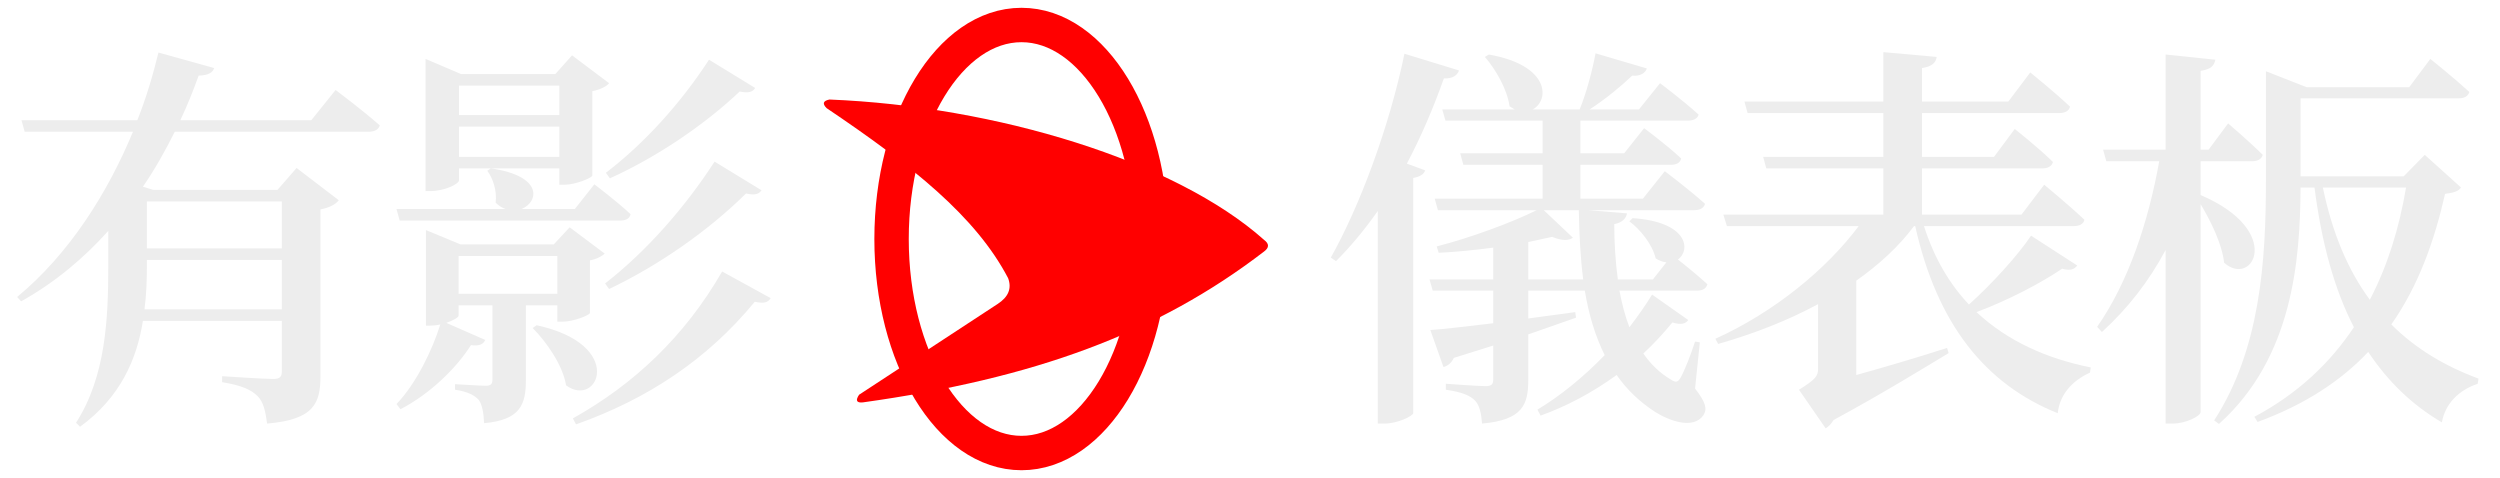
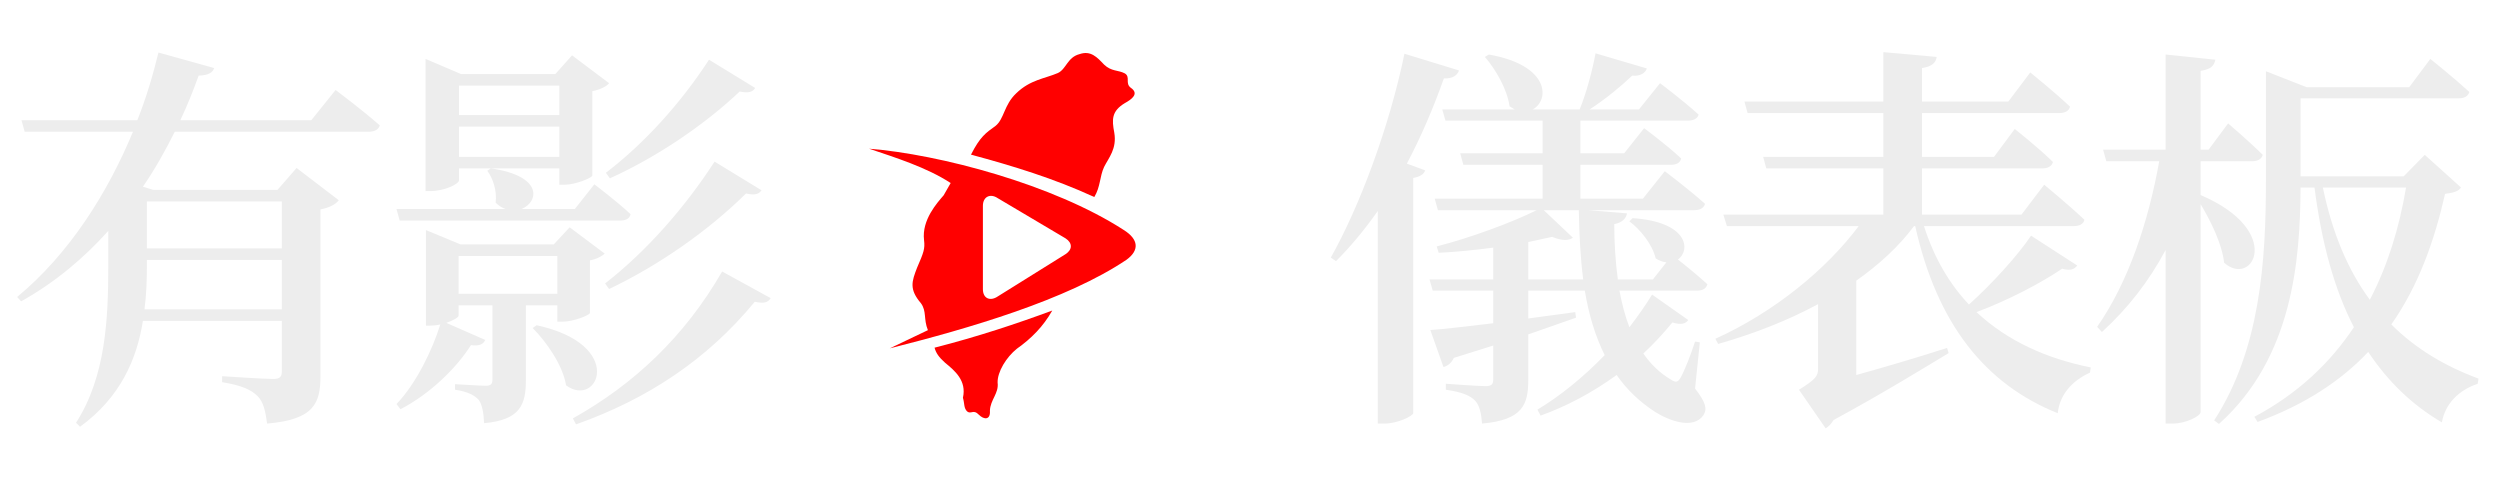
<svg xmlns="http://www.w3.org/2000/svg" viewBox="0 0 628 120" width="628" height="120" role="img" aria-label="有影儀表板">
  <path fill="#ededed" transform="translate(0.0 10) scale(0.1 -0.1) translate(0 -880)" d="M369 474H708V356H369ZM843 754 782 678H453C471 716 486 754 499 790C525 791 534 798 538 809L398 848C385 794 368 736 345 678H54L62 649H334C271 497 175 343 43 234L53 223C139 271 211 332 272 400V314C272 180 266 35 191 -82L201 -92C303 -18 344 79 359 174H708V48C708 34 704 28 686 28C664 28 558 35 558 35V20C607 12 631 1 647 -15C662 -30 667 -54 671 -84C790 -74 805 -32 805 36V454C827 458 844 467 851 477L745 558L697 503H385L359 511C390 556 416 603 439 649H925C940 649 951 654 954 665C911 703 843 754 843 754ZM363 203C368 242 369 279 369 314V327H708V203Z" />
  <path fill="#ededed" transform="translate(96.0 10) scale(0.1 -0.1) translate(0 -880)" d="M976 231 854 298C759 133 631 14 479 -71L487 -86C665 -23 816 76 936 222C959 217 969 220 976 231ZM953 502 835 574C760 458 663 348 560 268L570 254C694 313 819 400 914 494C936 489 946 492 953 502ZM937 759 821 830C751 722 659 620 562 546L572 532C689 585 808 665 898 750C920 746 930 748 937 759ZM388 163 378 156C413 121 454 62 462 12C542 -47 614 114 388 163ZM533 517 484 455H350C393 472 406 538 273 557L264 551C278 533 289 500 285 471C293 463 301 458 310 455H36L44 426H598C612 426 622 431 624 442C590 474 533 517 533 517ZM193 527V557H445V516H459C485 516 527 533 528 539V751C548 755 564 763 570 771L477 841L435 794H198L109 832V500H121C157 500 193 518 193 527ZM445 765V691H193V765ZM193 586V662H445V586ZM361 25V213H440V172H454C480 172 521 188 522 194V326C539 329 553 337 559 343L471 409L431 366H197L110 402V162H121C129 162 138 163 146 165C127 103 86 17 36 -35L46 -48C121 -9 187 56 223 113C246 110 254 116 259 126L161 169C179 175 192 183 192 187V213H277V27C277 16 274 11 260 11C246 11 183 15 183 15V1C217 -4 233 -14 243 -25C252 -38 255 -60 256 -83C348 -75 361 -35 361 25ZM440 337V242H192V337Z" />
-   <g transform="translate(201.4 -1.4) scale(.24)">
-     <ellipse cx="230" cy="256" rx="136" ry="224" fill="none" stroke="#ff0000" stroke-width="36" />
-     <path fill="#ff0000" d="M29 110C203 117 391 174 484 257Q492 263 484 269C372 355 243 402 64 427Q54 428 60 419L205 324Q222 313 216 297C182 232 115 179 26 119Q19 112 29 110Z" />
+   <g transform="translate(201.4 8) scale(.20)">
+     <g transform="translate(-18 -20) scale(.44)">
+       <path fill="#ff0000" d="M524 396 C550 345 566 334 594 314 C619 294 618 254 653 221 C693 182 735 179 772 163 C796 152 799 118 834 109 C866 98 884 118 904 139 C925 159 944 154 963 164 C980 174 963 192 980 205 C1005 222 983 238 963 249 C925 272 926 296 933 333 C941 379 917 405 904 431 C891 459 894 487 876 517 C761 464 643 428 524 396 Z" />
+       <path fill="#ff0000" fill-rule="evenodd" d="M233 379 C434 395 759 481 960 611 C1003 638 1005 669 968 696 C797 811 518 892 292 949 L401 897 C388 865 398 843 381 820 C347 780 355 758 370 719 C389 675 393 665 390 640 C383 582 428 533 446 512 L466 477 C397 432 307 404 233 379 Z M558 542 L558 780 C558 807 579 815 600 801 L794 680 C814 667 814 648 794 635 L600 520 C579 506 558 516 558 542 Z" />
+       <path fill="#ff0000" d="M420 947 C542 916 656 878 756 841 C730 887 696 921 655 950 C625 974 599 1016 600 1047 C604 1077 579 1096 578 1127 C580 1153 562 1154 546 1138 C531 1122 524 1138 513 1129 C503 1119 506 1107 501 1090 C512 1041 478 1013 450 990 C432 974 424 962 420 947 Z" />
+     </g>
  </g>
  <path fill="#ededed" transform="translate(332.0 10) scale(0.1 -0.1) translate(0 -880)" d="M688 846C680 803 665 746 648 705H530C573 728 574 816 420 843L410 837C437 806 466 756 472 713L485 705H303L311 677H555V595H348L356 566H555V481H284L292 452H540C480 422 375 383 289 361L294 345C338 347 386 352 431 358V278H271L279 250H431V168C363 160 306 153 273 151L306 58C317 61 326 68 332 81L431 112V27C431 16 428 10 412 10C394 10 312 16 312 16V1C354 -5 373 -14 385 -26C397 -38 401 -60 403 -84C505 -75 519 -36 519 25V140L639 182L637 196L519 180V250H661C671 190 687 136 711 88C656 31 597 -16 542 -49L550 -64C614 -41 679 -7 741 38C766 2 798 -29 838 -55C875 -78 934 -99 959 -63C969 -47 965 -31 938 4L950 120L938 122C927 88 912 50 902 32C895 19 889 19 878 26C849 43 826 66 808 92C834 116 858 142 881 170C904 163 914 167 921 176L830 240C813 212 793 184 773 158C762 187 754 218 748 250H943C957 250 966 255 969 266C946 287 913 314 895 328C928 352 920 423 781 432L773 424C800 404 831 366 839 331C848 325 857 322 866 321L832 278H744C738 323 735 370 735 417C756 421 765 432 767 444L670 452H935C950 452 960 457 963 468C924 503 862 550 862 550L807 481H650V566H877C891 566 901 571 903 582C868 615 810 658 810 658L760 595H650V677H920C934 677 944 682 947 692C910 726 850 771 850 771L797 705H673C713 731 753 764 780 790C801 788 813 797 817 808ZM519 278V372L579 385C603 375 621 375 631 383L558 452H646C647 391 650 332 657 278ZM208 845C169 657 94 459 23 333L36 324C73 361 108 403 141 450V-84H158C191 -84 229 -65 230 -58V533C248 536 257 543 260 552L214 569C249 635 280 707 307 783C329 782 341 791 345 803Z" />
  <path fill="#ededed" transform="translate(428.0 10) scale(0.1 -0.1) translate(0 -880)" d="M585 837 451 849V725H102L110 696H451V586H149L157 557H451V441H49L58 412H389C309 305 179 197 29 129L36 116C127 142 211 175 287 216V53C287 36 281 27 239 1L306 -96C313 -92 320 -85 326 -75C450 -8 555 57 615 93L611 106C530 80 448 56 383 38V275C441 316 490 361 528 412H531C586 166 707 15 889 -58C894 -12 924 23 970 44L972 57C862 79 763 123 685 196C765 226 847 269 900 305C922 299 931 304 938 313L822 388C790 340 725 268 666 215C617 267 579 331 553 412H929C943 412 954 417 956 428C918 464 855 516 855 516L798 441H548V557H850C864 557 874 562 877 573C842 608 781 656 781 656L729 586H548V696H893C907 696 917 701 920 712C882 748 820 798 820 798L765 725H548V809C574 813 583 823 585 837Z" />
  <path fill="#ededed" transform="translate(524.0 10) scale(0.1 -0.1) translate(0 -880)" d="M590 537H539V733H936C950 733 960 738 963 749C926 783 865 832 865 832L812 761H554L452 801V526C452 325 438 103 322 -76L334 -85C519 81 538 325 539 509H574C592 369 624 253 673 158C613 68 532 -9 423 -67L431 -80C551 -36 641 24 709 96C758 22 819 -37 894 -81C902 -35 936 0 984 16L986 29C902 60 828 104 767 165C835 262 875 374 902 493C924 496 935 499 942 509L851 591L798 537ZM804 509C787 408 758 313 713 227C659 300 619 393 595 509ZM200 843V604H43L51 575H184C157 424 107 272 28 159L40 146C106 206 159 275 200 352V-84H218C251 -84 288 -65 288 -55V467C314 424 342 366 347 320C419 256 499 400 288 490V575H417C431 575 441 580 444 591C411 624 357 670 357 670L308 604H288V802C314 806 322 815 325 830Z" />
</svg>
